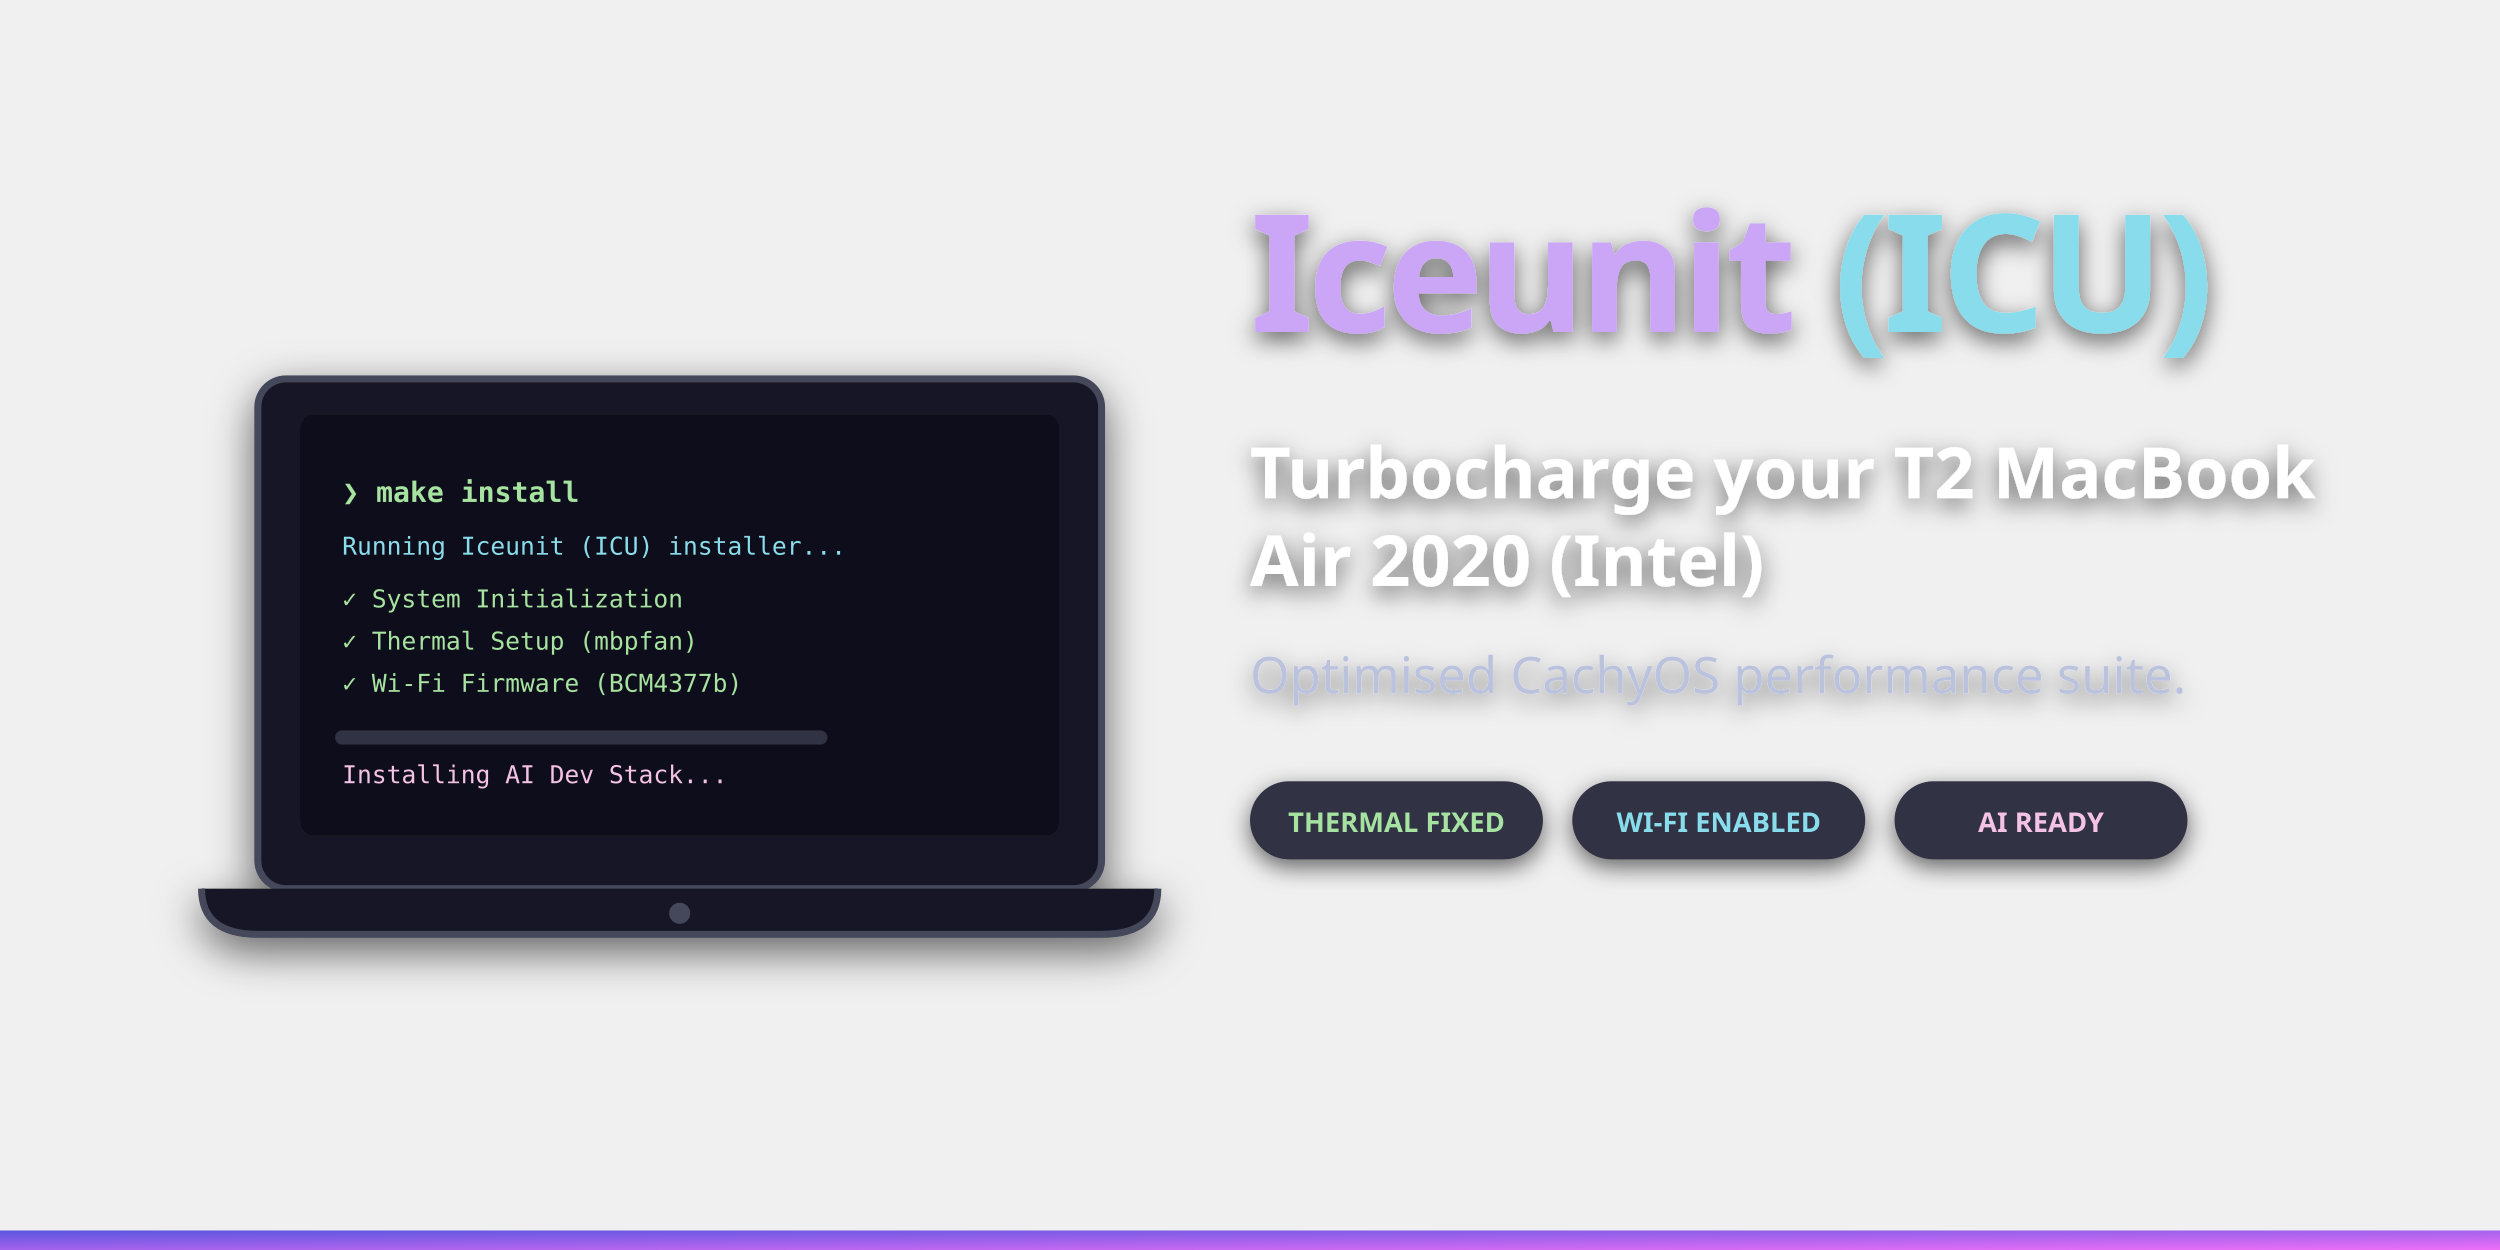
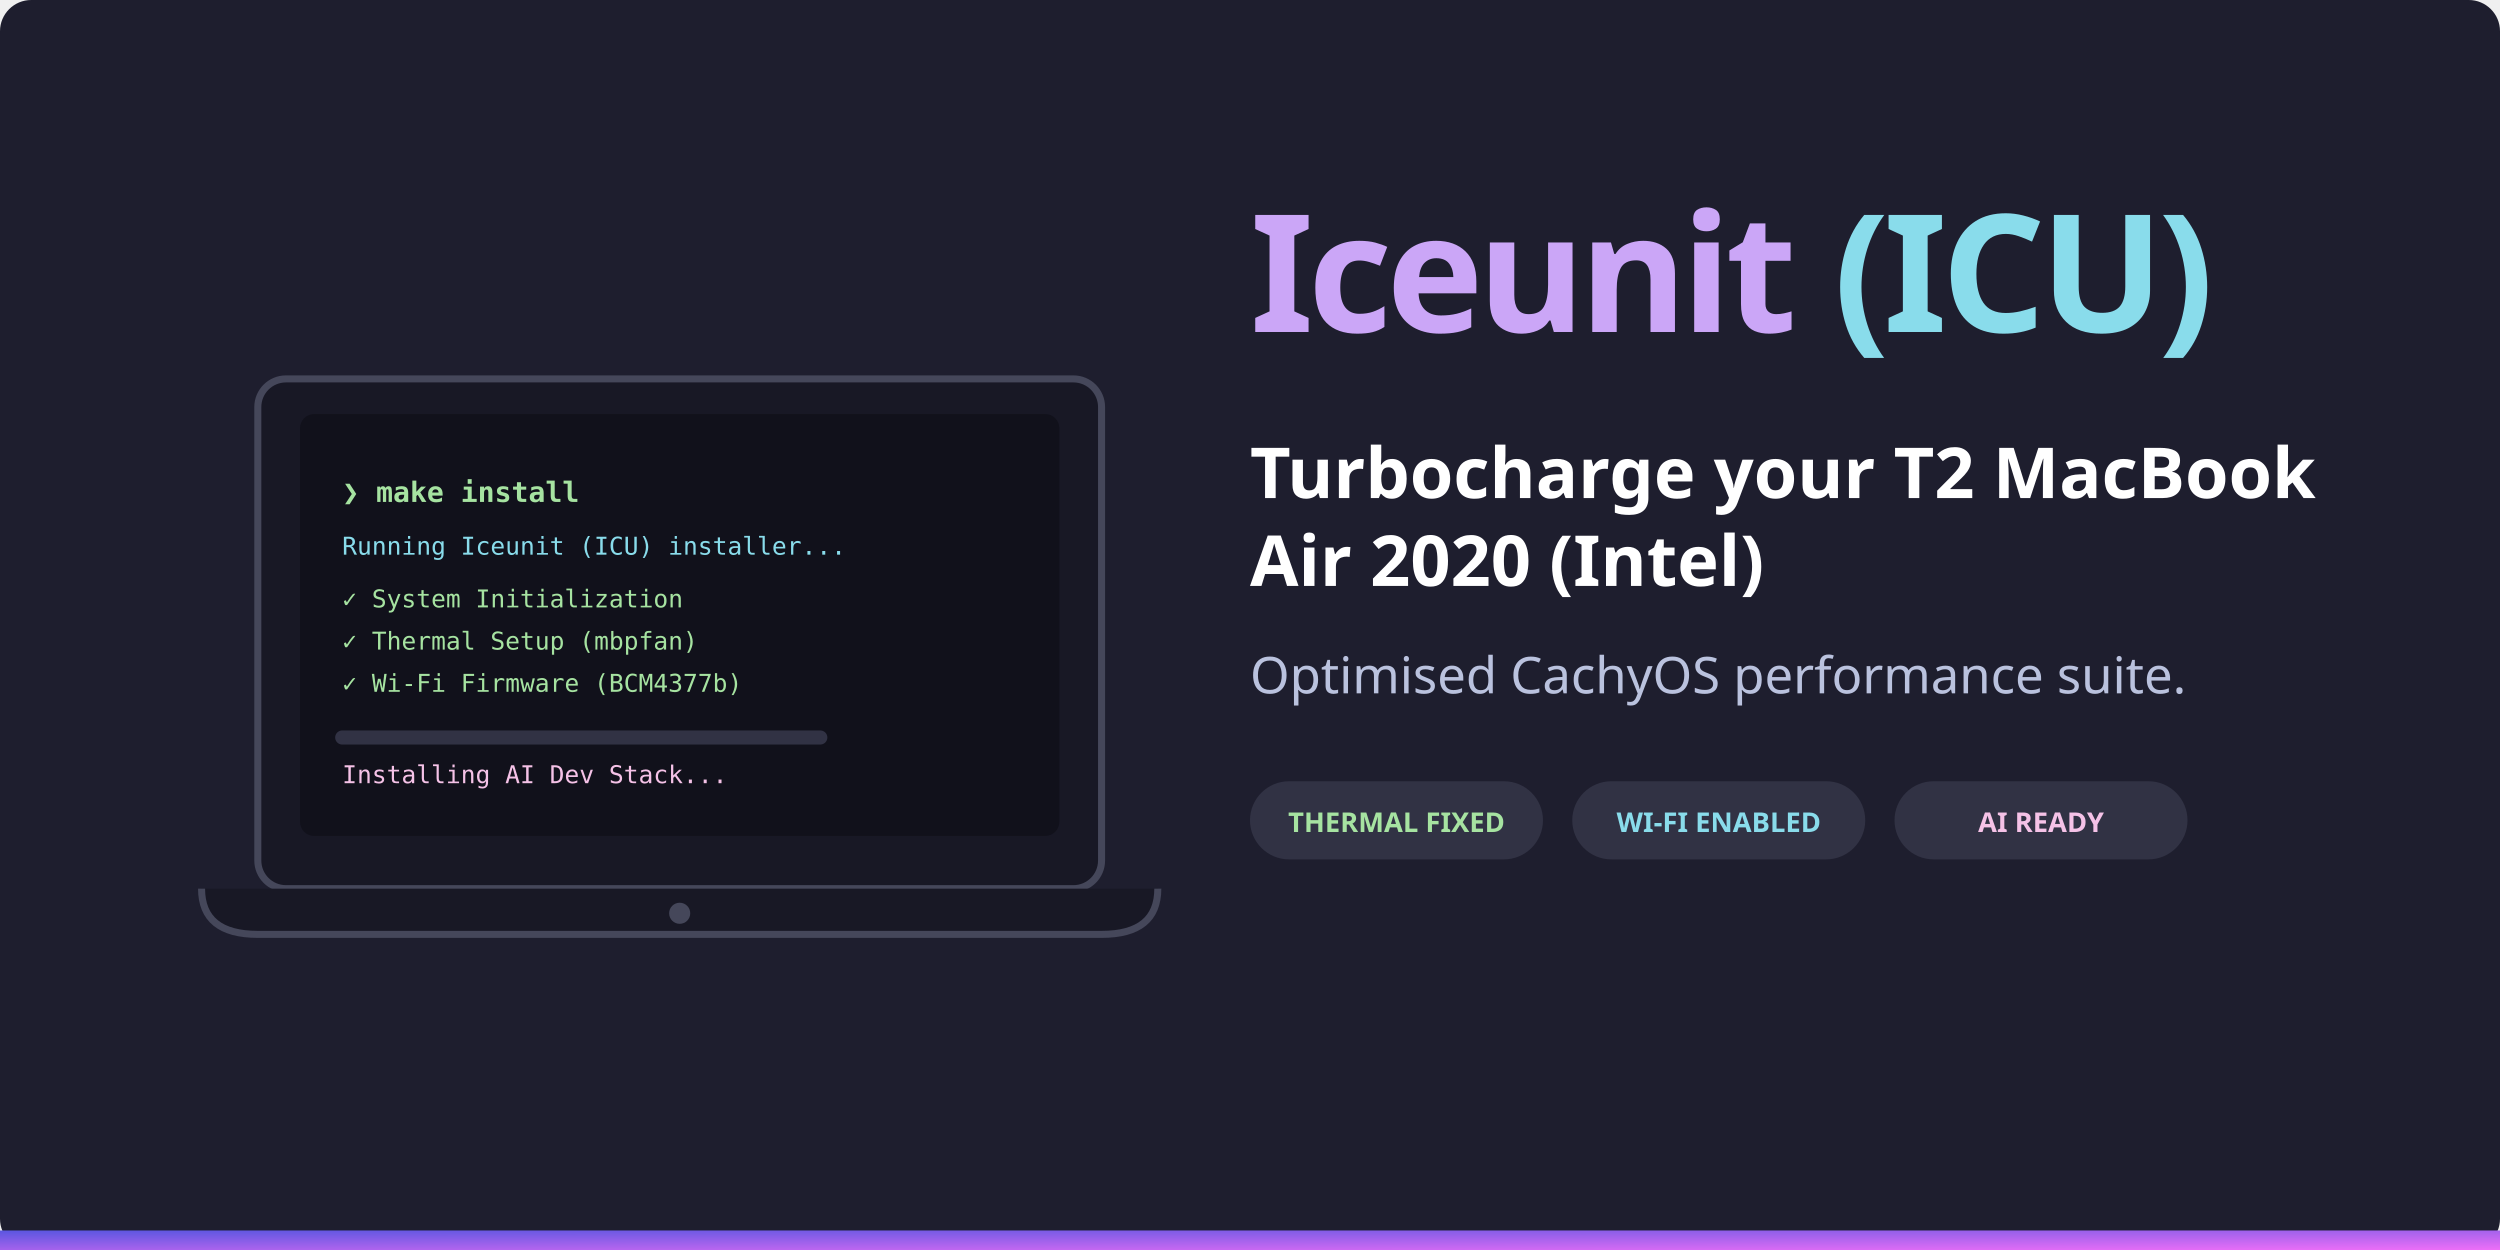
<svg xmlns="http://www.w3.org/2000/svg" width="1280" height="640" viewBox="0 0 1280 640" fill="none">
+   <rect width="1280" height="640" rx="16" fill="#1e1e2e" />
  <defs>
    <linearGradient id="grad" x1="0%" y1="0%" x2="100%" y2="100%">
      <stop offset="0%" stop-color="#5A56E0" />
      <stop offset="100%" stop-color="#EE6FF8" />
    </linearGradient>
-     <filter id="shadow" x="-20%" y="-20%" width="140%" height="140%">
-       <feGaussianBlur in="SourceAlpha" stdDeviation="6" />
-       <feOffset dx="0" dy="4" result="offsetblur" />
-       <feComponentTransfer>
-         <feFuncA type="linear" slope="0.6" />
-       </feComponentTransfer>
-       <feMerge>
-         <feMergeNode />
-         <feMergeNode in="SourceGraphic" />
-       </feMerge>
-     </filter>
  </defs>
-   <g transform="translate(60, 158) scale(1.8)" filter="url(#shadow)">
+   <g transform="translate(60, 158) scale(1.8)">
    <rect x="40" y="20" width="240" height="145" rx="8" fill="#181825" stroke="#45475a" stroke-width="2" />
    <rect x="52" y="30" width="216" height="120" rx="4" fill="#11111b" />
    <text x="64" y="55" font-family="monospace" font-size="8" fill="#a6e3a1" font-weight="bold">❯ make install</text>
    <text x="64" y="70" font-family="monospace" font-size="7" fill="#89dceb">Running Iceunit (ICU) installer...</text>
    <text x="64" y="85" font-family="monospace" font-size="7" fill="#a6e3a1">✓ System Initialization</text>
    <text x="64" y="97" font-family="monospace" font-size="7" fill="#a6e3a1">✓ Thermal Setup (mbpfan)</text>
    <text x="64" y="109" font-family="monospace" font-size="7" fill="#a6e3a1">✓ Wi-Fi Firmware (BCM4377b)</text>
    <path d="M 64 122 L 200 122" stroke="#313244" stroke-width="4" stroke-linecap="round" />
    <path d="M 64 122 L 140 122" stroke="url(#grad)" stroke-width="4" stroke-linecap="round" />
    <text x="64" y="135" font-family="monospace" font-size="7" fill="#f5c2e7">Installing AI Dev Stack...</text>
    <path d="M24 165 Q24 178 40 178 H280 Q296 178 296 165" fill="#181825" stroke="#45475a" stroke-width="2" />
    <circle cx="160" cy="172" r="3" fill="#45475a" />
  </g>
-   <g transform="translate(640, 170)" filter="url(#shadow)">
+   <g transform="translate(640, 170)">
    <text font-family="system-ui, sans-serif" font-size="84" font-weight="900" fill="#cba6f7" letter-spacing="-3">Iceunit <tspan fill="#89dceb">(ICU)</tspan>
    </text>
    <text y="85" font-family="system-ui, sans-serif" font-size="36" font-weight="700" fill="#ffffff">Turbocharge your T2 MacBook</text>
    <text y="130" font-family="system-ui, sans-serif" font-size="36" font-weight="700" fill="#ffffff">Air 2020 (Intel)</text>
    <text y="185" font-family="system-ui, sans-serif" font-size="26" font-weight="400" fill="#bac2de">Optimised CachyOS performance suite.</text>
    <g transform="translate(0, 230)">
      <rect width="150" height="40" rx="20" fill="#313244" />
      <text x="75" y="26" text-anchor="middle" font-family="system-ui, sans-serif" font-size="14" font-weight="bold" fill="#a6e3a1">THERMAL FIXED</text>
      <rect x="165" width="150" height="40" rx="20" fill="#313244" />
      <text x="240" y="26" text-anchor="middle" font-family="system-ui, sans-serif" font-size="14" font-weight="bold" fill="#89dceb">WI-FI ENABLED</text>
      <rect x="330" width="150" height="40" rx="20" fill="#313244" />
      <text x="405" y="26" text-anchor="middle" font-family="system-ui, sans-serif" font-size="14" font-weight="bold" fill="#f5c2e7">AI READY</text>
    </g>
  </g>
  <rect y="630" width="1280" height="10" fill="url(#grad)" />
</svg>
